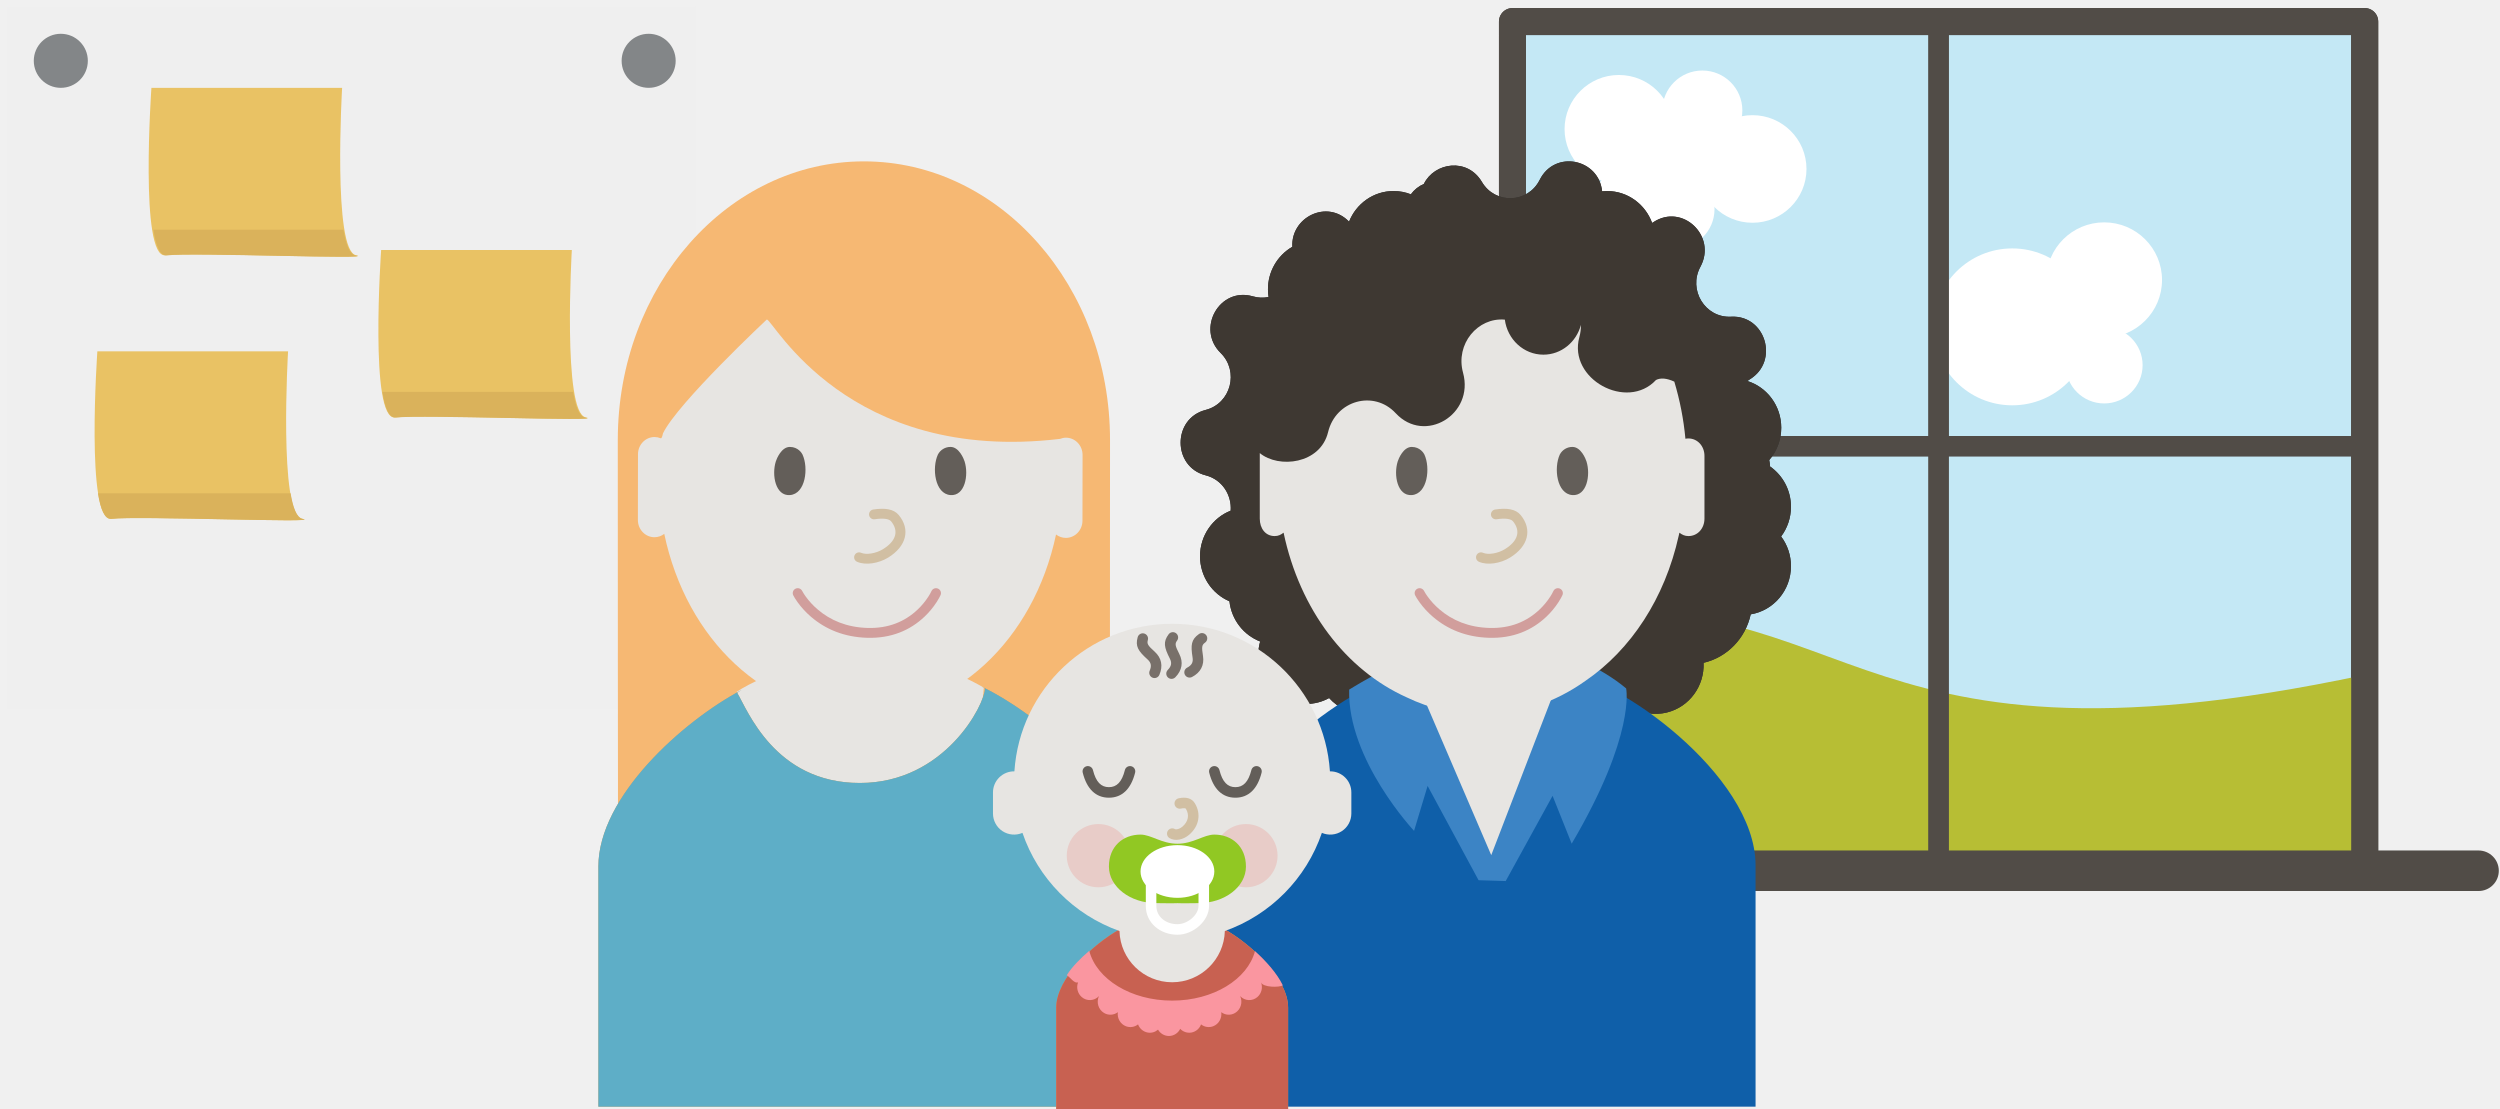
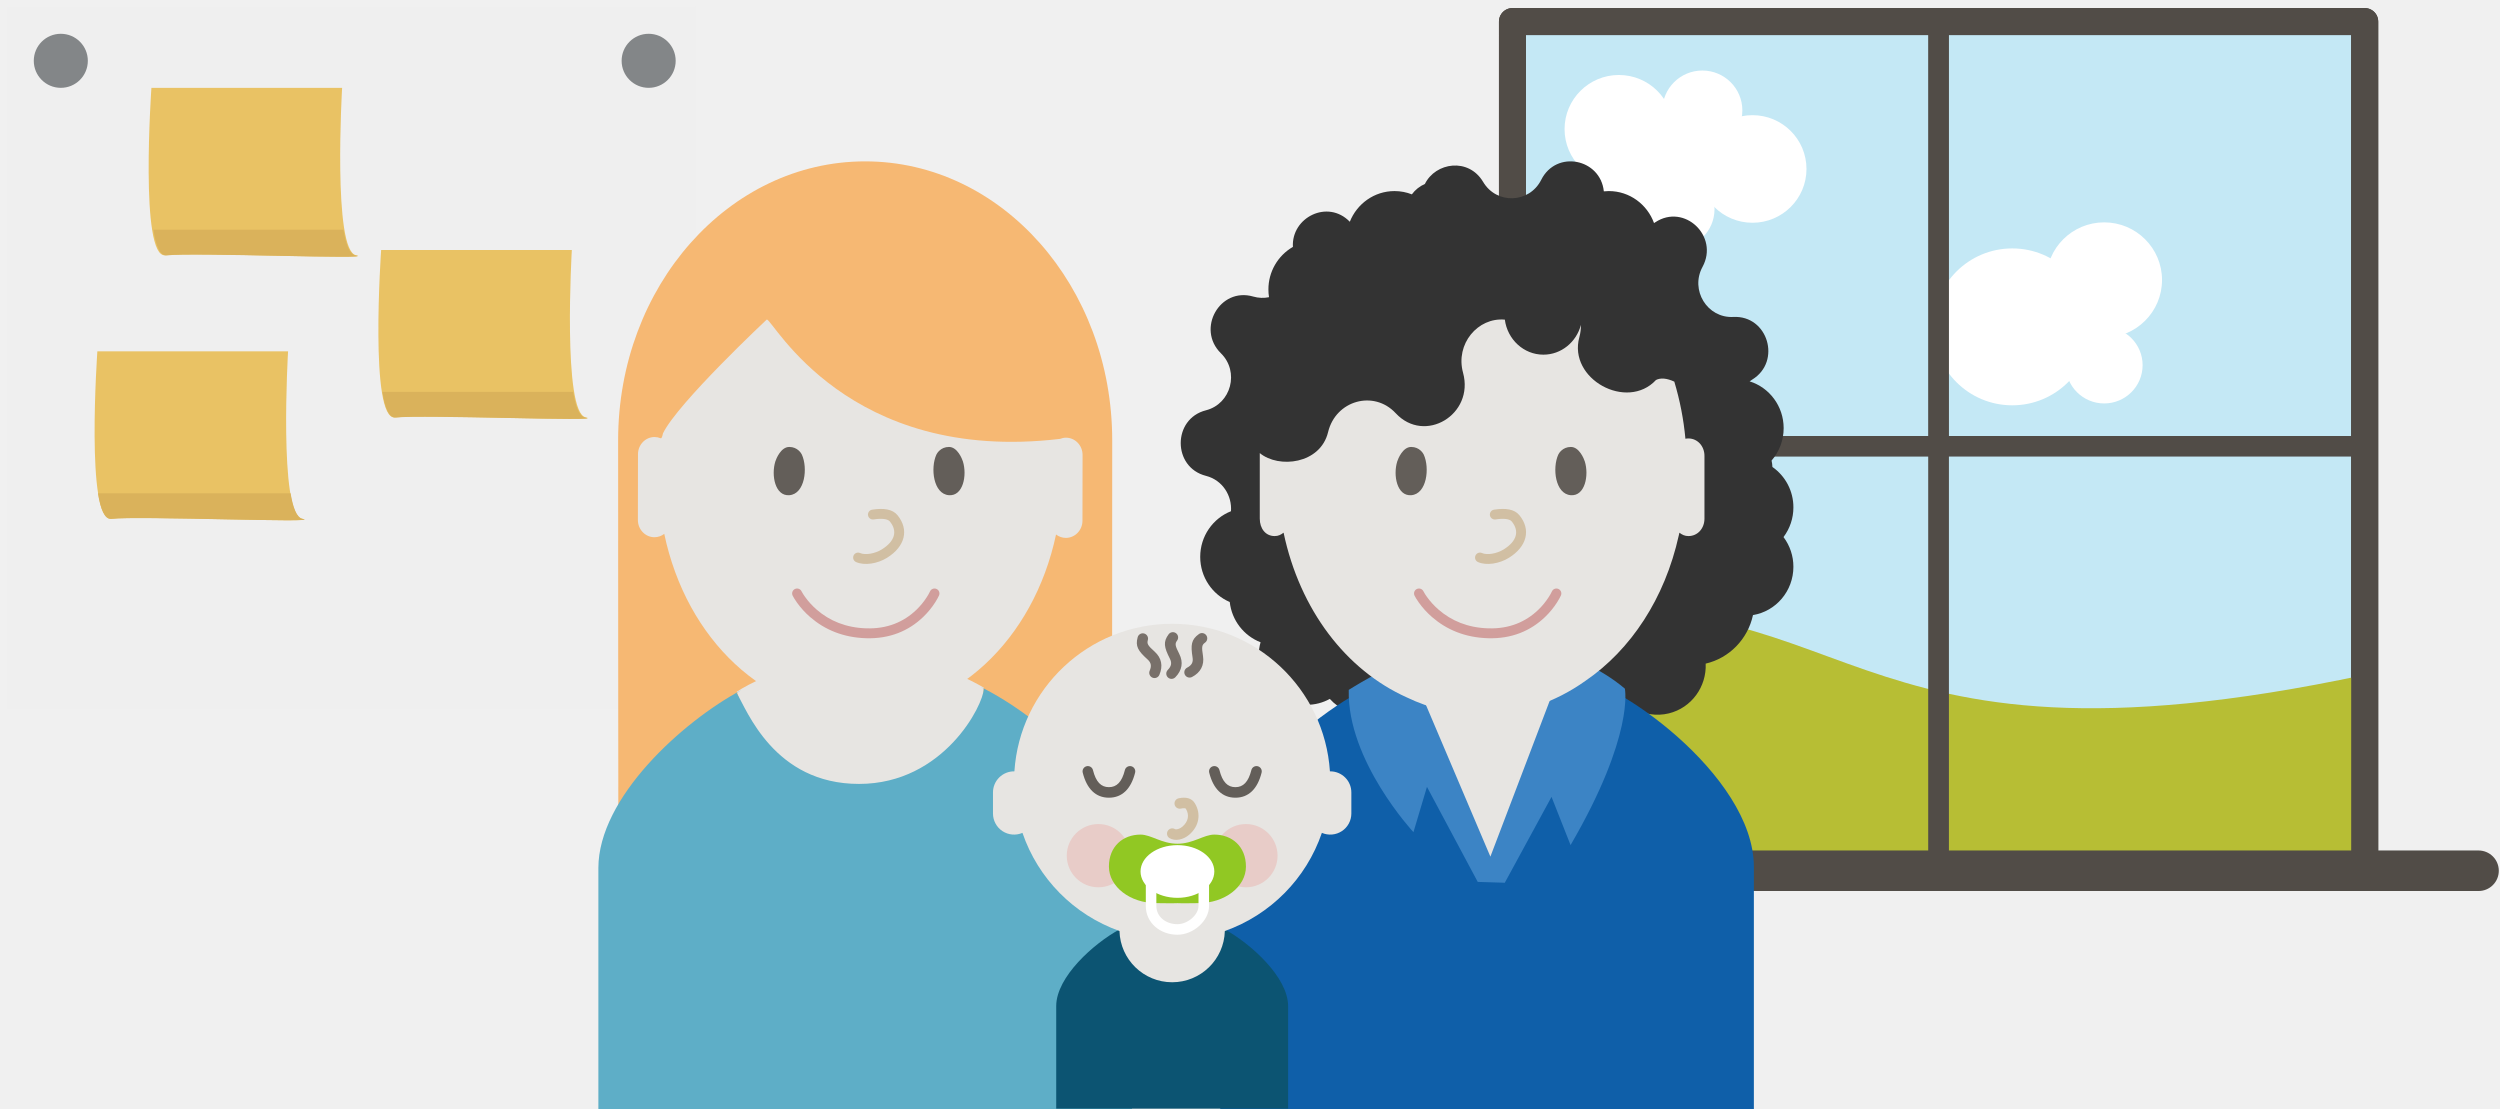
- <svg xmlns="http://www.w3.org/2000/svg" xmlns:xlink="http://www.w3.org/1999/xlink" width="370" height="164" viewBox="0 0 370 164">
-   <defs>
-     <path id="a" d="M87.24 45.155a7.26 7.26 0 0 1 3.093 5.97c0 1.65-.544 3.172-1.458 4.39a7.284 7.284 0 0 1 1.458 4.389c0 3.598-2.581 6.581-5.958 7.137-.761 3.558-3.495 6.365-6.976 7.173.153 3.396-2.073 6.533-5.44 7.355a6.967 6.967 0 0 1-5.323-.844 9.077 9.077 0 0 1-4.23 1.04c-3.918 0-7.269-2.48-8.618-5.985-.976-.15-1.94-.623-2.766-1.493-1.097-1.155-2.531-1.621-3.905-1.506-.033.06-.065.12-.095.181-.88 1.757-2.412 2.615-3.98 2.72a5.21 5.21 0 0 0-.294.864c-1.143 4.648-7.214 5.008-9.12 1.08-1.137 2.447-3.583 4.14-6.417 4.14a7.023 7.023 0 0 1-5.23-2.34 6.964 6.964 0 0 1-3.39.876c-3.92 0-7.099-3.237-7.099-7.23 0-.699.098-1.375.28-2.014-2.443-.94-4.242-3.213-4.544-5.948-2.559-1.093-4.355-3.667-4.355-6.67 0-3.072 1.882-5.697 4.537-6.744.165-2.281-1.22-4.598-3.7-5.23-4.947-1.26-4.947-8.42 0-9.681 3.729-.951 4.98-5.705 2.216-8.428-3.665-3.611-.15-9.81 4.754-8.384.806.234 1.6.252 2.336.097a7.414 7.414 0 0 1-.087-1.135 7.25 7.25 0 0 1 3.61-6.298c-.246-4.336 5.126-7.088 8.392-3.713 1.049-2.658 3.603-4.534 6.588-4.534.903 0 1.766.171 2.56.484a4.68 4.68 0 0 1 1.92-1.535c1.579-3.203 6.444-3.927 8.59-.3 1.984 3.353 6.814 3.178 8.56-.309 2.245-4.483 8.745-3.114 9.234 1.698.243-.025.49-.038.74-.038 3.057 0 5.661 1.967 6.661 4.726.065-.04.13-.08.194-.122 4.276-2.827 9.419 2.054 6.955 6.6-1.859 3.427.704 7.6 4.543 7.395 5.092-.27 7.15 6.577 2.784 9.258-.133.081-.26.167-.382.258 2.905.905 5.018 3.658 5.018 6.914a7.28 7.28 0 0 1-1.781 4.79c.071.312.112.629.124.946z" />
-     <path id="c" d="M72.8 104.734c-17.324 2.693-16.906 5.84-36.375 5.84-19.566 0-19.197-3.196-36.388-6.148C.012 103.806 0 41.856 0 41.23 0 18.459 16.306 0 36.425 0 56.54 0 72.85 18.46 72.85 41.229c0 .73-.017 62.783-.05 63.505z" />
-     <path id="e" d="M56.75 4.616c8.796 4.28 22.476 15.876 22.476 26.628v35.533H0V31.244C0 20.87 12.517 9.71 21.213 5.094c-.44.266-.673.427-.673.427 1.498 2.454 5.526 13.35 18.158 13.35 12.635 0 18.52-11.698 18.52-13.984a39.23 39.23 0 0 0-.469-.271z" />
-     <path id="g" d="M99.84 95.82v15.497H65.52V95.82c0-4.433 5.606-9.495 9.36-11.579h15.6c3.788 2.12 9.36 7.197 9.36 11.58z" />
-     <path id="i" d="M29.417 3.212c1.644 1.478 3.263 3.28 4.123 5.062-.519.324-2.957.324-3.23-.451.288.749.095 1.635-.538 2.18a1.832 1.832 0 0 1-2.55-.141c.418.898.1 1.99-.753 2.497a1.826 1.826 0 0 1-2.043-.116c.127.885-.362 1.77-1.21 2.087a1.826 1.826 0 0 1-1.78-.282 1.883 1.883 0 0 1-1.422 1.207 1.835 1.835 0 0 1-1.663-.551 1.865 1.865 0 0 1-1.673 1.063 1.86 1.86 0 0 1-1.608-.942c-.41.359-.965.534-1.536.43a1.883 1.883 0 0 1-1.422-1.207 1.826 1.826 0 0 1-1.779.282c-.849-.318-1.338-1.202-1.211-2.087-.58.438-1.38.51-2.043.116-.852-.506-1.17-1.599-.752-2.497a1.832 1.832 0 0 1-2.551.142 1.962 1.962 0 0 1-.538-2.181c-.542.245-1.167-.755-1.678-1.054.783-1.238 2.035-2.502 3.33-3.607 1.077 4.193 6.16 7.368 12.27 7.368 6.085 0 11.153-3.15 12.257-7.318z" />
-   </defs>
+ <svg xmlns="http://www.w3.org/2000/svg" width="370" height="164" viewBox="0 0 370 164">
  <g fill="none" fill-rule="evenodd">
    <path fill="#EFEFEF" d="M1 105h102V1H1z" />
    <path fill="#838688" d="M13 9.002a4 4 0 1 1-8-.003 4 4 0 0 1 8 .003M100 9.002A3.998 3.998 0 0 1 96 13a4 4 0 1 1 4-3.998" />
    <path fill="#E9C264" d="M44.7 76.775c3.48.696-24.379-.49-28.224 0C12.634 77.27 14.41 52 14.41 52h28.224S41.213 76.088 44.7 76.775" />
    <path fill="#DAB25B" d="M43.006 73H14.5c.37 2.347.991 3.912 2.015 3.795 3.854-.455 31.771.636 28.284 0-.874-.157-1.434-1.648-1.793-3.795" />
    <path fill="#E9C264" d="M86.7 61.778c3.477.69-24.38-.493-28.223 0C54.632 62.272 56.41 37 56.41 37h28.222s-1.416 24.089 2.068 24.778" />
    <path fill="#DAB25B" d="M84.827 58H56.6c.367 2.35.98 3.916 1.998 3.797 3.813-.455 31.454.632 28.005 0-.866-.162-1.424-1.647-1.776-3.797" />
    <path fill="#E9C264" d="M52.7 37.779c3.483.688-24.378-.495-28.224 0C20.634 38.267 22.41 13 22.41 13h28.223S49.216 37.087 52.7 37.779" />
    <path fill="#DAB25B" d="M50.837 34H22.7c.365 2.348.977 3.917 1.99 3.797 3.803-.456 31.358.632 27.913 0-.86-.159-1.416-1.651-1.766-3.797" />
    <g>
      <path fill="#C4E8F5" d="M223.845 128.871h126.131V3.192h-126.13z" />
      <path stroke="#403A33" stroke-linecap="round" stroke-linejoin="round" stroke-width="4" d="M223.845 128.871h126.131V3.192h-126.13z" />
      <path fill="#B7BE34" d="M223.845 91.628c51.475-7.926 46.011 25.32 126.131 8.249v28.995h-126.13V91.628z" />
      <path fill="#FFF" d="M319.98 41.438c0-4.71-3.833-8.529-8.562-8.529-4.727 0-8.56 3.819-8.56 8.529 0 4.712 3.833 8.53 8.56 8.53 4.729 0 8.562-3.818 8.562-8.53" />
      <path fill="#FFF" d="M309.466 48.377c0-6.412-5.217-11.611-11.652-11.611s-11.654 5.2-11.654 11.611c0 6.412 5.219 11.61 11.654 11.61s11.652-5.198 11.652-11.61" />
      <path fill="#FFF" d="M317.106 54.044c0-3.131-2.546-5.666-5.688-5.666-3.14 0-5.686 2.535-5.686 5.666 0 3.129 2.546 5.666 5.686 5.666 3.142 0 5.688-2.537 5.688-5.666" />
      <path stroke="#403A33" stroke-linecap="round" stroke-linejoin="round" stroke-width="3" d="M223.845 66.032h63.066V3.192h-63.066z" />
      <path stroke="#514C47" stroke-linecap="round" stroke-linejoin="round" stroke-width="3" d="M286.91 66.032h63.066V3.192h-63.065zM223.845 128.871h63.066V66.032h-63.066z" />
      <path stroke="#514C47" stroke-linecap="round" stroke-linejoin="round" stroke-width="3" d="M286.91 128.871h63.066V66.032h-63.065z" />
      <path stroke="#514C47" stroke-linecap="round" stroke-linejoin="round" stroke-width="6" d="M207 128.871h159.822" />
      <path fill="#FFF" d="M247.636 19.109c0 4.424-3.6 8.01-8.04 8.01-4.44 0-8.04-3.586-8.04-8.01 0-4.424 3.6-8.012 8.04-8.012 4.44 0 8.04 3.588 8.04 8.012" />
      <path fill="#FFF" d="M257.868 16.336c0 3.258-2.651 5.897-5.92 5.897s-5.92-2.64-5.92-5.897c0-3.259 2.651-5.898 5.92-5.898s5.92 2.64 5.92 5.898" />
      <path fill="#FFF" d="M267.36 25.007c0 4.397-3.577 7.961-7.99 7.961-4.414 0-7.99-3.564-7.99-7.961 0-4.398 3.576-7.962 7.99-7.962 4.413 0 7.99 3.564 7.99 7.962M242.797 28.574a3.197 3.197 0 0 1-3.201 3.19 3.197 3.197 0 0 1-3.202-3.19 3.197 3.197 0 0 1 3.202-3.19 3.197 3.197 0 0 1 3.201 3.19" />
      <path fill="#FFF" d="M253.749 30.957c0 3.227-2.624 5.841-5.862 5.841-3.237 0-5.861-2.614-5.861-5.841 0-3.225 2.624-5.842 5.86-5.842 3.239 0 5.863 2.617 5.863 5.842" />
      <path fill="#FFF" d="M254.501 23.792c0-3.956-3.218-7.164-7.19-7.164-3.972 0-7.19 3.208-7.19 7.164 0 3.958 3.218 7.165 7.19 7.165 3.972 0 7.19-3.207 7.19-7.165" />
      <path stroke="#514C47" stroke-linecap="round" stroke-linejoin="round" stroke-width="4" d="M223.845 128.871h126.131V3.192h-126.13z" />
    </g>
    <g>
-       <g transform="translate(174.73 23.883)">
-         <mask id="b" fill="#fff">
-           <use xlink:href="#a" />
-         </mask>
-         <use fill="#333" xlink:href="#a" />
-         <g fill="#3E3832" mask="url(#b)">
-           <path d="M-4.37-4.38H96.291v115.224H-4.37z" />
-         </g>
-       </g>
+       <path fill="#333" d="M262.317 69.11a7.267 7.267 0 0 1 3.106 5.98 7.285 7.285 0 0 1-1.464 4.396 7.285 7.285 0 0 1 1.464 4.397c0 3.603-2.591 6.592-5.981 7.148-.764 3.564-3.509 6.375-7.002 7.185.153 3.401-2.081 6.543-5.46 7.366a7.007 7.007 0 0 1-5.345-.845 9.127 9.127 0 0 1-4.244 1.042c-3.934 0-7.297-2.485-8.652-5.995-.979-.15-1.947-.624-2.776-1.495a4.807 4.807 0 0 0-3.92-1.509c-.033.06-.065.12-.096.182-.882 1.76-2.42 2.619-3.995 2.723a5.21 5.21 0 0 0-.295.867c-1.147 4.655-7.24 5.015-9.154 1.081-1.141 2.45-3.597 4.146-6.441 4.146a7.057 7.057 0 0 1-5.25-2.343 7.003 7.003 0 0 1-3.402.877c-3.935 0-7.127-3.241-7.127-7.24 0-.7.098-1.378.28-2.018-2.45-.942-4.257-3.219-4.56-5.958-2.568-1.094-4.372-3.673-4.372-6.68 0-3.078 1.89-5.707 4.554-6.755.166-2.285-1.223-4.605-3.714-5.238-4.965-1.264-4.965-8.434 0-9.698 3.743-.952 5-5.714 2.225-8.441-3.678-3.617-.15-9.826 4.772-8.397.81.235 1.606.252 2.345.097a7.41 7.41 0 0 1-.088-1.137 7.259 7.259 0 0 1 3.625-6.308c-.248-4.343 5.145-7.1 8.423-3.719 1.053-2.662 3.617-4.542 6.613-4.542.906 0 1.772.172 2.57.485a4.696 4.696 0 0 1 1.926-1.537c1.585-3.208 6.469-3.933 8.624-.3 1.991 3.358 6.84 3.182 8.593-.31 2.252-4.49 8.777-3.119 9.268 1.701.244-.025.492-.039.743-.039 3.068 0 5.682 1.97 6.686 4.734.065-.039.13-.08.194-.122 4.293-2.831 9.455 2.058 6.982 6.611-1.866 3.432.707 7.612 4.56 7.407 5.112-.27 7.177 6.587 2.794 9.272-.133.082-.26.168-.382.259 2.915.907 5.037 3.664 5.037 6.925 0 1.841-.676 3.521-1.789 4.799.072.311.113.628.125.946z" />
      <path fill="#E7E5E2" d="M201.073 102.38c1.493 2.388 5.688 44.353 18.28 44.353 12.596 0 18.282-42.746 18.282-44.97-19.283-11.047-36.562.616-36.562.616z" />
-       <path fill="#0F5FA9" d="M220.21 129.67l-11.96-29.759c-6.45 0-27.652 14.58-27.652 28.155v35.718h79.225v-35.718c0-13.575-21.206-28.155-27.654-28.155l-11.959 29.76z" />
-       <path fill="#3C84C5" d="M208.293 97.659c-3.481 1.187-8.618 4.404-8.618 4.404-.26 10.406 9.607 20.904 9.607 20.904l2.004-6.655 7.54 13.96 4.018.124 6.937-12.615 2.828 7.083c9.52-16.175 8.061-22.981 8.061-22.981-3.801-3.191-8.596-4.875-8.596-4.875l-11.37 29.555-12.411-28.904z" />
+       <path fill="#0F5FA9" d="M220.085 129.914l-11.922-29.981c-6.43 0-27.565 14.688-27.565 28.365v35.985h78.975v-35.985c0-13.677-21.14-28.365-27.567-28.365l-11.921 29.981z" />
+       <path fill="#3C84C5" d="M208.205 97.664c-3.47 1.196-8.59 4.437-8.59 4.437-.26 10.483 9.576 21.06 9.576 21.06l1.998-6.705 7.516 14.065 4.005.124 6.916-12.709 2.818 7.136c9.49-16.296 8.036-23.153 8.036-23.153-3.79-3.215-8.569-4.911-8.569-4.911l-11.334 29.775-12.372-29.12z" />
      <path fill="#E7E5E2" d="M222.715 47.306c.383 2.928 2.791 5.184 5.708 5.184 2.65 0 4.884-1.867 5.554-4.409.01.595-.065 1.21-.235 1.83-1.696 6.182 7.055 10.95 11.345 6.328.69-.349 1.594-.269 2.71.241a43.027 43.027 0 0 1 1.645 8.456c.136-.03.277-.046.435-.046 1.372 0 2.383 1.153 2.383 2.576v9.295c0 1.425-.99 2.577-2.367 2.577-.548 0-.93-.187-1.34-.5-.03.138-.062.275-.094.411-2.07 9.338-7.097 16.917-13.795 21.505-4.492 3.196-9.725 5.029-15.31 5.029-3.945 0-7.714-.914-11.17-2.577-8.95-4.03-15.794-12.901-18.214-24.372-.412.315-.772.504-1.323.504-1.375 0-2.2-1.152-2.2-2.577v-9.705c2.812 2.322 8.971 1.629 10.109-3.102 1.13-4.702 6.778-6.28 10.011-2.796 4.292 4.622 11.659.19 9.964-5.992-1.168-4.259 2.185-8.224 6.184-7.86z" />
      <g>
-         <path fill="#635E59" d="M208.947 73.272c-2.13.159-2.725-2.954-2.084-4.987.12-.385.826-2.14 2.074-2.14 1.246 0 1.797.96 1.873 1.124.917 1.982.467 5.828-1.863 6.003M232.714 73.272c2.13.159 2.726-2.954 2.084-4.987-.12-.385-.826-2.14-2.074-2.14a2.095 2.095 0 0 0-1.873 1.124c-.917 1.982-.467 5.828 1.863 6.003" />
-         <path fill="#D1BFA3" fill-rule="nonzero" d="M221.506 76.85c1.252-.19 2.108-.07 2.414.302 1.156 1.41.786 2.9-1.197 4.124-1.043.643-2.479.87-3.239.536a.738.738 0 0 0-.97.372c-.165.368.003.8.375.962 1.256.551 3.187.247 4.611-.631 2.696-1.663 3.313-4.15 1.561-6.284-.74-.902-2.053-1.086-3.779-.823a.73.73 0 0 0-.615.832.735.735 0 0 0 .839.61z" />
-         <path fill="#D19E9C" fill-rule="nonzero" d="M229.894 87.49a6.63 6.63 0 0 1-.463.82 10.367 10.367 0 0 1-1.566 1.89c-1.882 1.793-4.332 2.83-7.45 2.735-3.04-.092-5.478-1.113-7.39-2.76a10.912 10.912 0 0 1-1.745-1.896 6.63 6.63 0 0 1-.518-.82.739.739 0 0 0-.985-.332.727.727 0 0 0-.336.977c.108.218.319.574.64 1.021a12.368 12.368 0 0 0 1.98 2.153c2.157 1.858 4.916 3.013 8.31 3.116 3.534.107 6.359-1.088 8.514-3.142a11.82 11.82 0 0 0 1.787-2.158c.288-.447.475-.803.57-1.02a.727.727 0 0 0-.38-.96.738.738 0 0 0-.968.376z" />
+         <g fill="#635E59">
+           <path d="M208.861 73.29c-2.116.16-2.708-2.96-2.07-4.998.12-.386.82-2.144 2.06-2.144 1.239 0 1.786.961 1.862 1.127.911 1.986.463 5.84-1.852 6.015M232.48 73.29c2.116.16 2.708-2.96 2.07-4.998-.12-.386-.82-2.144-2.06-2.144-1.239 0-1.786.961-1.862 1.127-.91 1.986-.463 5.84 1.852 6.015" />
+         </g>
+         <path fill="#D1BFA3" fill-rule="nonzero" d="M221.342 76.876c1.244-.191 2.094-.071 2.399.303 1.149 1.412.781 2.906-1.19 4.132-1.037.645-2.463.871-3.218.537a.731.731 0 1 0-.592 1.338c1.248.552 3.168.247 4.582-.633 2.68-1.667 3.292-4.159 1.552-6.298-.737-.904-2.04-1.088-3.756-.824a.731.731 0 0 0 .223 1.445z" />
+         <path fill="#D19E9C" fill-rule="nonzero" d="M229.677 87.539a6.66 6.66 0 0 1-.46.821 10.371 10.371 0 0 1-1.556 1.895c-1.87 1.797-4.304 2.836-7.403 2.74-3.02-.092-5.444-1.115-7.344-2.765a10.902 10.902 0 0 1-1.734-1.9 6.654 6.654 0 0 1-.515-.822.731.731 0 1 0-1.313.646c.108.218.317.575.636 1.024a12.357 12.357 0 0 0 1.967 2.157c2.145 1.862 4.886 3.02 8.258 3.123 3.512.107 6.32-1.091 8.461-3.149a11.824 11.824 0 0 0 1.776-2.162c.286-.45.473-.805.568-1.023a.731.731 0 1 0-1.34-.585z" />
      </g>
      <g>
-         <g transform="translate(91.433 23.883)">
-           <mask id="d" fill="#fff">
-             <use xlink:href="#c" />
-           </mask>
-           <g fill="#F6B873" mask="url(#d)">
-             <path d="M-14.57-1.46H86.093v115.224H-14.57z" />
-           </g>
-         </g>
+         <path fill="#F6B873" d="M164.557 128.784c-17.389 2.698-16.969 5.85-36.512 5.85-19.64 0-19.27-3.201-36.526-6.158-.024-.62-.036-62.67-.036-63.298 0-22.806 16.367-41.295 36.563-41.295 20.19 0 36.562 18.489 36.562 41.295 0 .732-.017 62.884-.05 63.606z" />
        <path fill="#E7E5E2" d="M109.033 102.38c1.493 2.388 5.688 44.353 18.28 44.353 12.596 0 18.282-42.746 18.282-44.97-19.283-11.047-36.562.616-36.562.616z" />
-         <g transform="translate(88.558 97.008)">
-           <mask id="f" fill="#fff">
-             <use xlink:href="#e" />
-           </mask>
-           <use fill="#D8A25D" xlink:href="#e" />
-           <g mask="url(#f)">
-             <path fill="#5EAEC7" d="M-48.416 108.476h184.704V-36.292H-48.416z" />
-           </g>
-         </g>
+         <path fill="#5EAEC7" d="M145.127 101.658c8.77 4.312 22.406 15.994 22.406 26.827v35.798H88.558v-35.798c0-10.452 12.476-21.695 21.145-26.345-.44.268-.67.43-.67.43 1.493 2.473 5.508 13.45 18.1 13.45 12.595 0 18.462-11.785 18.462-14.09a39.005 39.005 0 0 0-.468-.272z" />
        <path fill="#E7E5E2" d="M98.122 64.132s-.154.87-.352.727a2.374 2.374 0 0 0-.887-.18c-1.356-.001-2.46 1.138-2.462 2.544l-.013 9.735c-.003 1.407 1.094 2.55 2.453 2.552a2.38 2.38 0 0 0 1.45-.498c3.284 15.676 14.99 26.747 28.95 26.77 13.96.023 25.703-11.01 29.033-26.675.406.31.904.5 1.449.502 1.358.002 2.46-1.137 2.462-2.543l.015-9.736c.001-1.407-1.096-2.549-2.454-2.552-.313 0-.612.067-.887.178-31.482 3.731-42.463-17.672-43.391-17.673 0 0-13.167 12.325-15.366 16.849z" />
        <g>
-           <path fill="#635E59" d="M116.907 73.272c-2.13.159-2.725-2.954-2.084-4.987.12-.385.826-2.14 2.074-2.14 1.246 0 1.797.96 1.873 1.124.917 1.982.467 5.828-1.863 6.003M140.674 73.272c2.13.159 2.726-2.954 2.084-4.987-.12-.385-.826-2.14-2.074-2.14a2.095 2.095 0 0 0-1.873 1.124c-.917 1.982-.467 5.828 1.863 6.003" />
-           <path fill="#D1BFA3" fill-rule="nonzero" d="M129.466 76.85c1.252-.19 2.108-.07 2.414.302 1.156 1.41.786 2.9-1.197 4.124-1.043.643-2.479.87-3.239.536a.738.738 0 0 0-.97.372c-.165.368.003.8.375.962 1.256.551 3.187.247 4.611-.631 2.696-1.663 3.313-4.15 1.561-6.284-.74-.902-2.053-1.086-3.779-.823a.73.73 0 0 0-.615.832.735.735 0 0 0 .839.61z" />
-           <path fill="#D19E9C" fill-rule="nonzero" d="M137.854 87.49a6.63 6.63 0 0 1-.463.82 10.367 10.367 0 0 1-1.566 1.89c-1.882 1.793-4.332 2.83-7.45 2.735-3.04-.092-5.478-1.113-7.39-2.76a10.912 10.912 0 0 1-1.745-1.896 6.63 6.63 0 0 1-.518-.82.739.739 0 0 0-.985-.332.727.727 0 0 0-.336.977c.108.218.319.574.64 1.021a12.368 12.368 0 0 0 1.98 2.153c2.157 1.858 4.916 3.013 8.31 3.116 3.534.107 6.359-1.088 8.514-3.142a11.82 11.82 0 0 0 1.787-2.158c.288-.447.475-.803.57-1.02a.727.727 0 0 0-.38-.96.738.738 0 0 0-.968.376z" />
+           <g fill="#635E59">
+             <path d="M116.821 73.29c-2.116.16-2.708-2.96-2.07-4.998.12-.386.82-2.144 2.06-2.144 1.239 0 1.786.961 1.862 1.127.911 1.986.463 5.84-1.852 6.015M140.44 73.29c2.116.16 2.708-2.96 2.07-4.998-.12-.386-.82-2.144-2.06-2.144-1.239 0-1.786.961-1.862 1.127-.91 1.986-.463 5.84 1.852 6.015" />
+           </g>
+           <path fill="#D1BFA3" fill-rule="nonzero" d="M129.302 76.876c1.244-.191 2.094-.071 2.399.303 1.149 1.412.781 2.906-1.19 4.132-1.037.645-2.463.871-3.218.537a.731.731 0 1 0-.592 1.338c1.248.552 3.168.247 4.582-.633 2.68-1.667 3.292-4.159 1.552-6.298-.737-.904-2.04-1.088-3.756-.824a.731.731 0 0 0 .223 1.445z" />
+           <path fill="#D19E9C" fill-rule="nonzero" d="M137.637 87.539a6.66 6.66 0 0 1-.46.821 10.371 10.371 0 0 1-1.556 1.895c-1.87 1.797-4.305 2.836-7.403 2.74-3.02-.092-5.444-1.115-7.344-2.765a10.902 10.902 0 0 1-1.734-1.9 6.654 6.654 0 0 1-.515-.822.731.731 0 1 0-1.313.646c.108.218.317.575.636 1.024a12.357 12.357 0 0 0 1.967 2.157c2.145 1.862 4.886 3.02 8.258 3.123 3.512.107 6.32-1.091 8.461-3.149a11.824 11.824 0 0 0 1.776-2.162c.286-.45.473-.805.568-1.023a.731.731 0 1 0-1.34-.585z" />
        </g>
      </g>
      <g>
-         <g transform="translate(156.32 137.56)">
-           <g transform="translate(-65.52 -84.24)">
-             <mask id="h" fill="#fff">
-               <use xlink:href="#g" />
-             </mask>
-             <use fill="#D8A25D" xlink:href="#g" />
-             <g fill="#C86151" mask="url(#h)">
-               <path d="M1.357 181h178.6V0H1.357z" />
-             </g>
-           </g>
-           <use fill="#FA96A0" xlink:href="#i" />
+         <path fill="#0C5472" d="M190.64 148.901v15.179h-34.32v-15.179c0-4.342 5.606-9.3 9.36-11.341h15.6c3.788 2.077 9.36 7.049 9.36 11.341z" />
+         <path fill="#E7E5E2" d="M150.131 114.16c.803-12.196 10.95-21.84 23.349-21.84 12.4 0 22.546 9.644 23.349 21.84h.051a3.12 3.12 0 0 1 3.12 3.12v3.12a3.12 3.12 0 0 1-4.362 2.863 23.464 23.464 0 0 1-14.361 14.527 7.8 7.8 0 0 1-15.594 0 23.464 23.464 0 0 1-14.36-14.527 3.12 3.12 0 0 1-4.362-2.863l-.001-3.12a3.12 3.12 0 0 1 3.171-3.12z" />
+         <g fill="#E8CCC8">
+           <path d="M167.24 126.64a4.68 4.68 0 1 1-9.36.001 4.68 4.68 0 0 1 9.36-.002M189.08 126.64a4.68 4.68 0 1 1-9.36.001 4.68 4.68 0 0 1 9.36-.002" />
        </g>
-         <path fill="#E7E5E2" d="M150.131 114.16c.803-12.196 10.95-21.84 23.349-21.84 12.4 0 22.546 9.644 23.349 21.84h.051a3.12 3.12 0 0 1 3.12 3.12v3.12a3.12 3.12 0 0 1-4.362 2.863 23.464 23.464 0 0 1-14.361 14.527 7.8 7.8 0 0 1-15.594 0 23.464 23.464 0 0 1-14.36-14.527 3.12 3.12 0 0 1-4.362-2.863l-.001-3.12a3.12 3.12 0 0 1 3.171-3.12z" />
-         <path stroke="#593A32" stroke-linecap="round" stroke-width="1.56" d="M170.36 128.2c.52 1.04 1.56 1.56 3.12 1.56s2.6-.52 3.12-1.56" />
-         <path fill="#E8CCC8" d="M167.24 126.64a4.68 4.68 0 1 1-9.36.001 4.68 4.68 0 0 1 9.36-.002M189.08 126.64a4.68 4.68 0 1 1-9.36.001 4.68 4.68 0 0 1 9.36-.002" />
        <path fill="#D1BFA3" fill-rule="nonzero" d="M174.765 119.673a.78.78 0 0 1-.32-1.527c1.048-.22 1.925-.05 2.408.759.938 1.575.611 3.39-.868 4.648-.86.731-2.066.993-2.909.483a.78.78 0 0 1 .808-1.334c.184.111.694 0 1.09-.337.906-.77 1.083-1.748.539-2.662-.051-.086-.277-.13-.748-.03z" />
-         <path fill="#635E59" fill-rule="nonzero" d="M160.243 114.35a.78.78 0 0 1 1.514-.38c.44 1.764 1.206 2.53 2.363 2.53s1.922-.766 2.363-2.53a.78.78 0 0 1 1.514.38c-.6 2.396-1.914 3.71-3.877 3.71-1.963 0-3.278-1.314-3.877-3.71zM178.963 114.35a.78.78 0 1 1 1.514-.38c.44 1.764 1.206 2.53 2.363 2.53s1.922-.766 2.363-2.53a.78.78 0 0 1 1.514.38c-.6 2.396-1.914 3.71-3.877 3.71-1.963 0-3.278-1.314-3.877-3.71z" />
+         <g fill="#635E59" fill-rule="nonzero">
+           <path d="M160.243 114.35a.78.78 0 1 1 1.514-.38c.44 1.764 1.206 2.53 2.363 2.53s1.922-.766 2.363-2.53a.78.78 0 1 1 1.514.38c-.6 2.396-1.914 3.71-3.877 3.71-1.963 0-3.278-1.314-3.877-3.71zM178.963 114.35a.78.78 0 0 1 1.514-.38c.44 1.764 1.206 2.53 2.363 2.53s1.922-.766 2.363-2.53a.78.78 0 1 1 1.514.38c-.6 2.396-1.914 3.71-3.877 3.71-1.963 0-3.278-1.314-3.877-3.71z" />
+         </g>
        <g transform="translate(164.12 123.52)">
          <path fill="#91C823" d="M10.14 1.352C12.48 1.352 14.04 0 15.6 0c2.602 0 4.68 1.746 4.68 4.734 0 2.987-3.143 5.41-7.02 5.41-1.12 0-2.18.047-3.12.003-.94.044-2-.004-3.12-.004-3.877 0-7.02-2.422-7.02-5.41C0 1.747 2.078 0 4.68 0c1.56 0 3.12 1.352 5.46 1.352z" />
          <ellipse cx="10.14" cy="5.46" fill="#FFF" rx="5.46" ry="3.9" />
+           <path fill="#FFF" fill-rule="nonzero" d="M14.04 5.46c.43 0 .78.35.78.78v4.333c0 2.186-2.318 4.247-4.68 4.247-2.535 0-4.68-1.74-4.68-4.247V6.24c0-.43.35-.78.78-.78h7.8zM7.02 7.02v3.553c0 1.565 1.383 2.687 3.12 2.687 1.538 0 3.12-1.406 3.12-2.687V7.02H7.02z" />
        </g>
-         <path fill="#FFF" fill-rule="nonzero" d="M178.16 128.98c.43 0 .78.35.78.78v4.333c0 2.186-2.318 4.247-4.68 4.247-2.535 0-4.68-1.74-4.68-4.247v-4.333c0-.43.35-.78.78-.78h7.8zm-7.02 1.56v3.553c0 1.565 1.383 2.687 3.12 2.687 1.538 0 3.12-1.406 3.12-2.687v-3.553h-6.24z" />
-         <g fill="#78706A" fill-rule="nonzero">
-           <path d="M168.378 94.303a.78.78 0 0 1 1.504.415c-.157.567-.005.815 1.006 1.725 1.027.925 1.265 2.136.695 3.443a.78.78 0 1 1-1.43-.624c.306-.702.21-1.192-.309-1.66-1.422-1.28-1.836-1.959-1.466-3.3zM172.955 93.877a.78.78 0 1 1 1.256.927c-.35.473-.297.759.32 1.971.628 1.232.417 2.447-.584 3.463a.78.78 0 1 1-1.112-1.094c.538-.546.624-1.038.307-1.66-.869-1.705-1.012-2.488-.187-3.607zM177.44 93.84a.78.78 0 0 1 .907 1.27c-.478.341-.517.63-.304 1.973.216 1.365-.36 2.456-1.626 3.113a.78.78 0 1 1-.72-1.384c.681-.353.914-.795.805-1.485-.3-1.89-.194-2.678.937-3.487z" />
-         </g>
+         <path fill="#78706A" fill-rule="nonzero" d="M168.378 94.303a.78.78 0 0 1 1.504.415c-.157.567-.005.815 1.006 1.725 1.027.925 1.265 2.136.695 3.443a.78.78 0 1 1-1.43-.624c.306-.702.21-1.192-.309-1.66-1.422-1.28-1.836-1.959-1.466-3.3zm4.577-.426a.78.78 0 0 1 1.256.927c-.35.473-.297.759.32 1.971.628 1.232.417 2.447-.584 3.463a.78.78 0 1 1-1.112-1.094c.538-.546.624-1.038.307-1.66-.869-1.705-1.012-2.488-.187-3.607zm4.484-.037a.78.78 0 1 1 .908 1.27c-.478.341-.517.63-.304 1.973.216 1.365-.36 2.456-1.626 3.113a.78.78 0 1 1-.72-1.384c.681-.353.914-.795.805-1.485-.3-1.89-.194-2.678.937-3.487z" />
      </g>
    </g>
  </g>
</svg>
